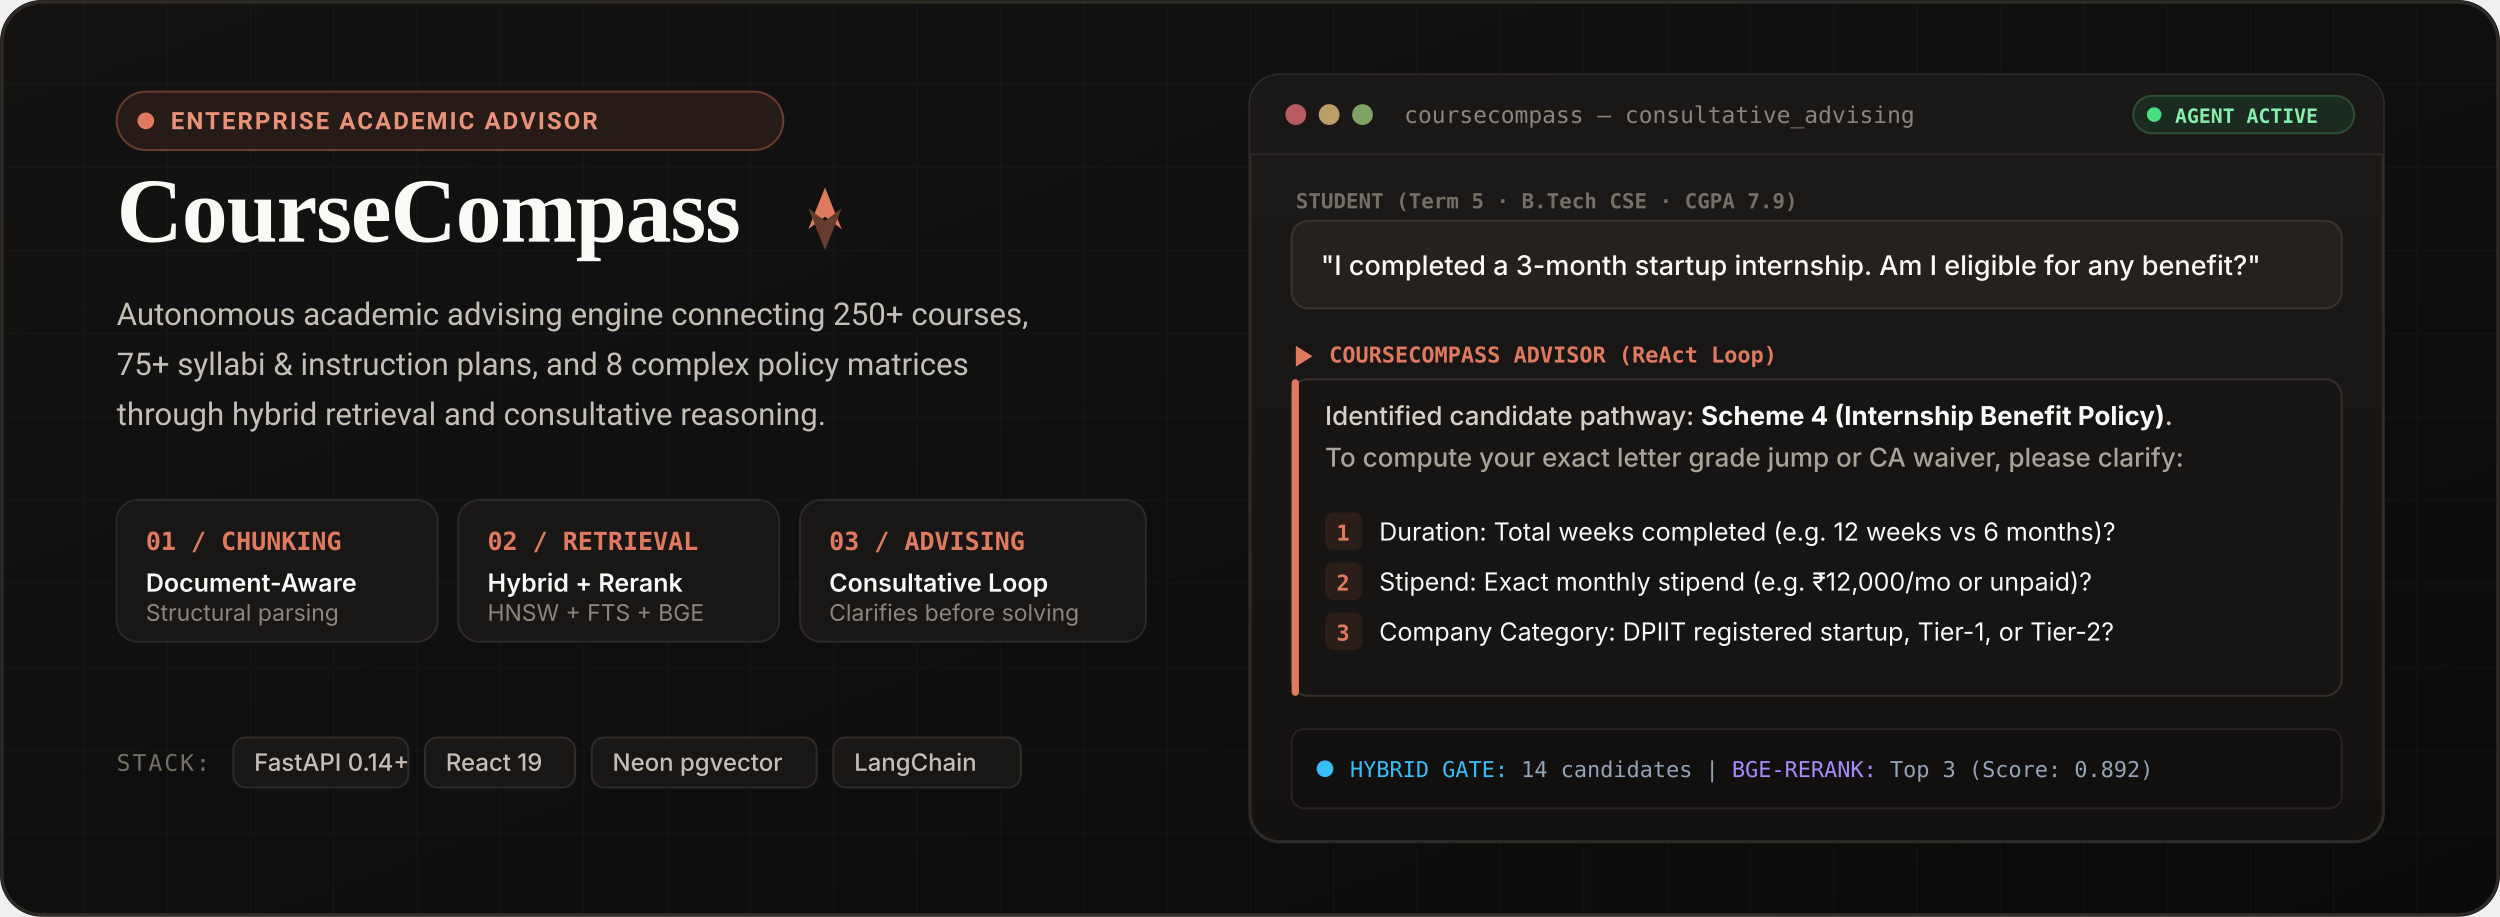
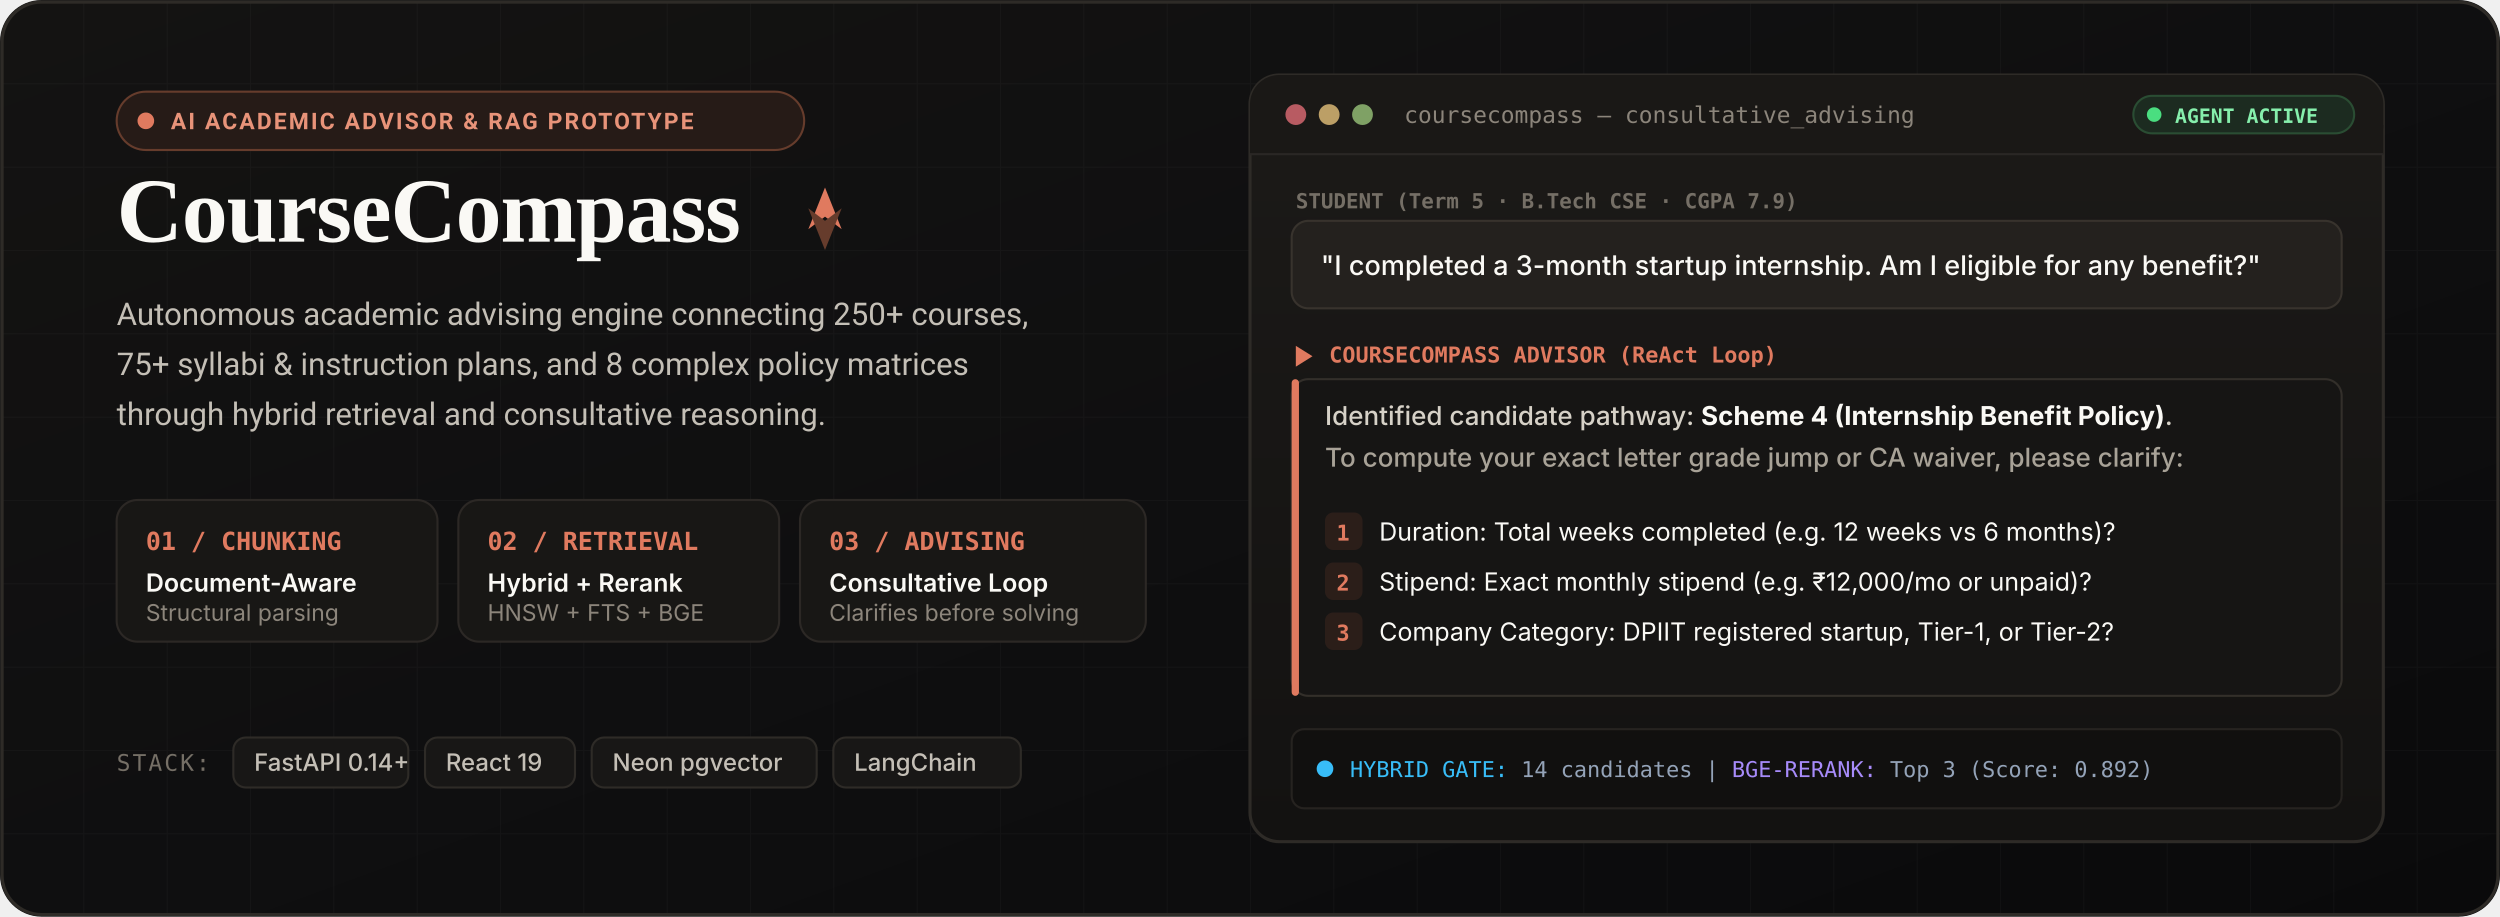
<svg xmlns="http://www.w3.org/2000/svg" width="1200" height="440" viewBox="0 0 1200 440" role="img" aria-labelledby="hero-title hero-desc">
  <defs>
    <linearGradient id="bg-grad" x1="0%" y1="0%" x2="100%" y2="100%">
      <stop offset="0%" stop-color="#141312" />
      <stop offset="50%" stop-color="#0f0f10" />
      <stop offset="100%" stop-color="#0a0a0b" />
    </linearGradient>
    <linearGradient id="card-grad" x1="0%" y1="0%" x2="0%" y2="100%">
      <stop offset="0%" stop-color="#1c1a18" />
      <stop offset="100%" stop-color="#131211" />
    </linearGradient>
    <linearGradient id="coral-grad" x1="0%" y1="0%" x2="100%" y2="0%">
      <stop offset="0%" stop-color="#d97757" />
      <stop offset="100%" stop-color="#e28c68" />
    </linearGradient>
    <pattern id="grid-pattern" width="40" height="40" patternUnits="userSpaceOnUse">
      <path d="M 40 0 L 0 0 0 40" fill="none" stroke="#ffffff" stroke-width="1" stroke-opacity="0.025" />
    </pattern>
  </defs>
  <rect width="1200" height="440" rx="20" fill="url(#bg-grad)" />
  <rect width="1200" height="440" rx="20" fill="url(#grid-pattern)" />
  <rect width="1198" height="438" x="1" y="1" rx="19" fill="none" stroke="#2e2b27" stroke-width="1.5" />
  <g id="left-column" transform="translate(56, 44)">
    <g id="category-pill">
-       <rect width="320" height="28" rx="14" fill="#261b17" stroke="#663c2c" stroke-width="1" />
+       <rect width="330" height="28" rx="14" fill="#261b17" stroke="#663c2c" stroke-width="1" />
      <circle cx="14" cy="14" r="4" fill="#e07a5f" />
-       <text x="26" y="18" fill="#e89379" font-family="-apple-system, BlinkMacSystemFont, 'Segoe UI', Roboto, sans-serif" font-size="11.5" font-weight="700" letter-spacing="1">ENTERPRISE ACADEMIC ADVISOR</text>
+       <text x="26" y="18" fill="#e89379" font-family="-apple-system, BlinkMacSystemFont, 'Segoe UI', Roboto, sans-serif" font-size="11" font-weight="700" letter-spacing="1">AI ACADEMIC ADVISOR &amp; RAG PROTOTYPE</text>
    </g>
    <g id="title-block" transform="translate(0, 72)">
      <text x="0" y="0" fill="#faf9f5" font-family="Georgia, Cambria, 'Times New Roman', serif" font-size="44" font-weight="700" letter-spacing="-0.5">CourseCompass</text>
      <polygon points="340,-26 348,-6 340,-12 332,-6" fill="#e07a5f" />
      <polygon points="340,4 348,-16 340,-10 332,-16" fill="#663c2c" />
    </g>
    <text x="0" y="112" fill="#c4bfb6" font-family="-apple-system, BlinkMacSystemFont, 'Segoe UI', Roboto, sans-serif" font-size="15" font-weight="400" line-height="24">
      <tspan x="0" dy="0">Autonomous academic advising engine connecting 250+ courses,</tspan>
      <tspan x="0" dy="24">75+ syllabi &amp; instruction plans, and 8 complex policy matrices</tspan>
      <tspan x="0" dy="24">through hybrid retrieval and consultative reasoning.</tspan>
    </text>
    <g id="feature-pillars" transform="translate(0, 196)">
      <g transform="translate(0, 0)">
        <rect width="154" height="68" rx="10" fill="#181715" stroke="#2c2825" stroke-width="1" />
        <text x="14" y="24" fill="#e07a5f" font-family="ui-monospace, SFMono-Regular, Menlo, monospace" font-size="12" font-weight="700">01 / CHUNKING</text>
        <text x="14" y="44" fill="#faf9f5" font-family="-apple-system, BlinkMacSystemFont, sans-serif" font-size="12" font-weight="600">Document-Aware</text>
        <text x="14" y="58" fill="#8c857b" font-family="-apple-system, BlinkMacSystemFont, sans-serif" font-size="11">Structural parsing</text>
      </g>
      <g transform="translate(164, 0)">
        <rect width="154" height="68" rx="10" fill="#181715" stroke="#2c2825" stroke-width="1" />
        <text x="14" y="24" fill="#e07a5f" font-family="ui-monospace, SFMono-Regular, Menlo, monospace" font-size="12" font-weight="700">02 / RETRIEVAL</text>
        <text x="14" y="44" fill="#faf9f5" font-family="-apple-system, BlinkMacSystemFont, sans-serif" font-size="12" font-weight="600">Hybrid + Rerank</text>
        <text x="14" y="58" fill="#8c857b" font-family="-apple-system, BlinkMacSystemFont, sans-serif" font-size="11">HNSW + FTS + BGE</text>
      </g>
      <g transform="translate(328, 0)">
        <rect width="166" height="68" rx="10" fill="#181715" stroke="#2c2825" stroke-width="1" />
        <text x="14" y="24" fill="#e07a5f" font-family="ui-monospace, SFMono-Regular, Menlo, monospace" font-size="12" font-weight="700">03 / ADVISING</text>
        <text x="14" y="44" fill="#faf9f5" font-family="-apple-system, BlinkMacSystemFont, sans-serif" font-size="12" font-weight="600">Consultative Loop</text>
        <text x="14" y="58" fill="#8c857b" font-family="-apple-system, BlinkMacSystemFont, sans-serif" font-size="11">Clarifies before solving</text>
      </g>
    </g>
    <g id="tech-tags" transform="translate(0, 310)">
      <text x="0" y="16" fill="#756f66" font-family="ui-monospace, SFMono-Regular, Menlo, monospace" font-size="11" letter-spacing="1">STACK:</text>
      <g transform="translate(56, 0)">
        <rect width="84" height="24" rx="6" fill="#181716" stroke="#2e2b27" stroke-width="1" />
        <text x="10" y="16" fill="#c4bfb6" font-family="-apple-system, BlinkMacSystemFont, sans-serif" font-size="11.5" font-weight="500">FastAPI 0.14+</text>
      </g>
      <g transform="translate(148, 0)">
        <rect width="72" height="24" rx="6" fill="#181716" stroke="#2e2b27" stroke-width="1" />
        <text x="10" y="16" fill="#c4bfb6" font-family="-apple-system, BlinkMacSystemFont, sans-serif" font-size="11.5" font-weight="500">React 19</text>
      </g>
      <g transform="translate(228, 0)">
        <rect width="108" height="24" rx="6" fill="#181716" stroke="#2e2b27" stroke-width="1" />
        <text x="10" y="16" fill="#c4bfb6" font-family="-apple-system, BlinkMacSystemFont, sans-serif" font-size="11.5" font-weight="500">Neon pgvector</text>
      </g>
      <g transform="translate(344, 0)">
        <rect width="90" height="24" rx="6" fill="#181716" stroke="#2e2b27" stroke-width="1" />
        <text x="10" y="16" fill="#c4bfb6" font-family="-apple-system, BlinkMacSystemFont, sans-serif" font-size="11.5" font-weight="500">LangChain</text>
      </g>
    </g>
  </g>
  <g id="right-column" transform="translate(600, 36)">
    <rect width="544" height="368" rx="14" fill="url(#card-grad)" stroke="#2e2b27" stroke-width="1.5" />
    <rect width="544" height="38" rx="14" fill="#1a1816" />
    <rect width="544" height="14" y="24" fill="#1a1816" />
    <line x1="0" y1="38" x2="544" y2="38" stroke="#2a2725" stroke-width="1" />
    <circle cx="22" cy="19" r="5" fill="#e06c75" opacity="0.8" />
    <circle cx="38" cy="19" r="5" fill="#e5c07b" opacity="0.8" />
    <circle cx="54" cy="19" r="5" fill="#98c379" opacity="0.8" />
    <text x="74" y="23" fill="#8c857b" font-family="ui-monospace, SFMono-Regular, Menlo, monospace" font-size="11">coursecompass — consultative_advising</text>
    <rect x="424" y="10" width="106" height="18" rx="9" fill="#1c2b20" stroke="#2a4d33" stroke-width="1" />
    <circle cx="434" cy="19" r="3.5" fill="#4ade80" />
    <text x="444" y="23" fill="#86efac" font-family="ui-monospace, SFMono-Regular, Menlo, monospace" font-size="9.5" font-weight="600">AGENT ACTIVE</text>
    <g transform="translate(20, 52)">
      <text x="2" y="12" fill="#756f66" font-family="ui-monospace, SFMono-Regular, Menlo, monospace" font-size="10" font-weight="600">STUDENT (Term 5 · B.Tech CSE · CGPA 7.9)</text>
      <rect y="18" width="504" height="42" rx="8" fill="#24211e" stroke="#38332d" stroke-width="1" />
      <text x="14" y="44" fill="#faf9f5" font-family="-apple-system, BlinkMacSystemFont, sans-serif" font-size="13" font-weight="500">"I completed a 3-month startup internship. Am I eligible for any benefit?"</text>
    </g>
    <g transform="translate(20, 130)">
      <g transform="translate(2, 0)">
        <polygon points="0,0 8,5 0,10" fill="#e07a5f" />
        <text x="16" y="8" fill="#e07a5f" font-family="ui-monospace, SFMono-Regular, Menlo, monospace" font-size="10.5" font-weight="700">COURSECOMPASS ADVISOR (ReAct Loop)</text>
      </g>
      <rect y="16" width="504" height="152" rx="8" fill="#161514" stroke="#332f2a" stroke-width="1" />
      <rect y="16" width="3.5" height="152" rx="1.75" fill="#e07a5f" />
      <text x="16" y="38" fill="#d6d1c7" font-family="-apple-system, BlinkMacSystemFont, sans-serif" font-size="12.5" font-weight="500">
        <tspan x="16" dy="0">Identified candidate pathway: <tspan fill="#faf9f5" font-weight="700">Scheme 4 (Internship Benefit Policy)</tspan>.</tspan>
        <tspan x="16" dy="20" fill="#a8a297">To compute your exact letter grade jump or CA waiver, please clarify:</tspan>
      </text>
      <g transform="translate(16, 80)">
        <rect width="18" height="18" rx="4" fill="#2b1e19" />
        <text x="5.5" y="13.5" fill="#e07a5f" font-family="ui-monospace, SFMono-Regular, monospace" font-size="10.5" font-weight="700">1</text>
        <text x="26" y="13.5" fill="#faf9f5" font-family="-apple-system, BlinkMacSystemFont, sans-serif" font-size="12">Duration: Total weeks completed (e.g. 12 weeks vs 6 months)?</text>
        <g transform="translate(0, 24)">
          <rect width="18" height="18" rx="4" fill="#2b1e19" />
          <text x="5.5" y="13.5" fill="#e07a5f" font-family="ui-monospace, SFMono-Regular, monospace" font-size="10.5" font-weight="700">2</text>
          <text x="26" y="13.5" fill="#faf9f5" font-family="-apple-system, BlinkMacSystemFont, sans-serif" font-size="12">Stipend: Exact monthly stipend (e.g. ₹12,000/mo or unpaid)?</text>
        </g>
        <g transform="translate(0, 48)">
          <rect width="18" height="18" rx="4" fill="#2b1e19" />
          <text x="5.5" y="13.5" fill="#e07a5f" font-family="ui-monospace, SFMono-Regular, monospace" font-size="10.5" font-weight="700">3</text>
          <text x="26" y="13.5" fill="#faf9f5" font-family="-apple-system, BlinkMacSystemFont, sans-serif" font-size="12">Company Category: DPIIT registered startup, Tier-1, or Tier-2?</text>
        </g>
      </g>
    </g>
    <g transform="translate(20, 314)">
      <rect width="504" height="38" rx="6" fill="#11100f" stroke="#262320" stroke-width="1" />
      <circle cx="16" cy="19" r="4" fill="#38bdf8" />
      <text x="28" y="23" fill="#94a3b8" font-family="ui-monospace, SFMono-Regular, Menlo, monospace" font-size="10.5">
        <tspan fill="#38bdf8">HYBRID GATE:</tspan> 14 candidates | <tspan fill="#a78bfa">BGE-RERANK:</tspan> Top 3 (Score: 0.892)
      </text>
    </g>
  </g>
</svg>
